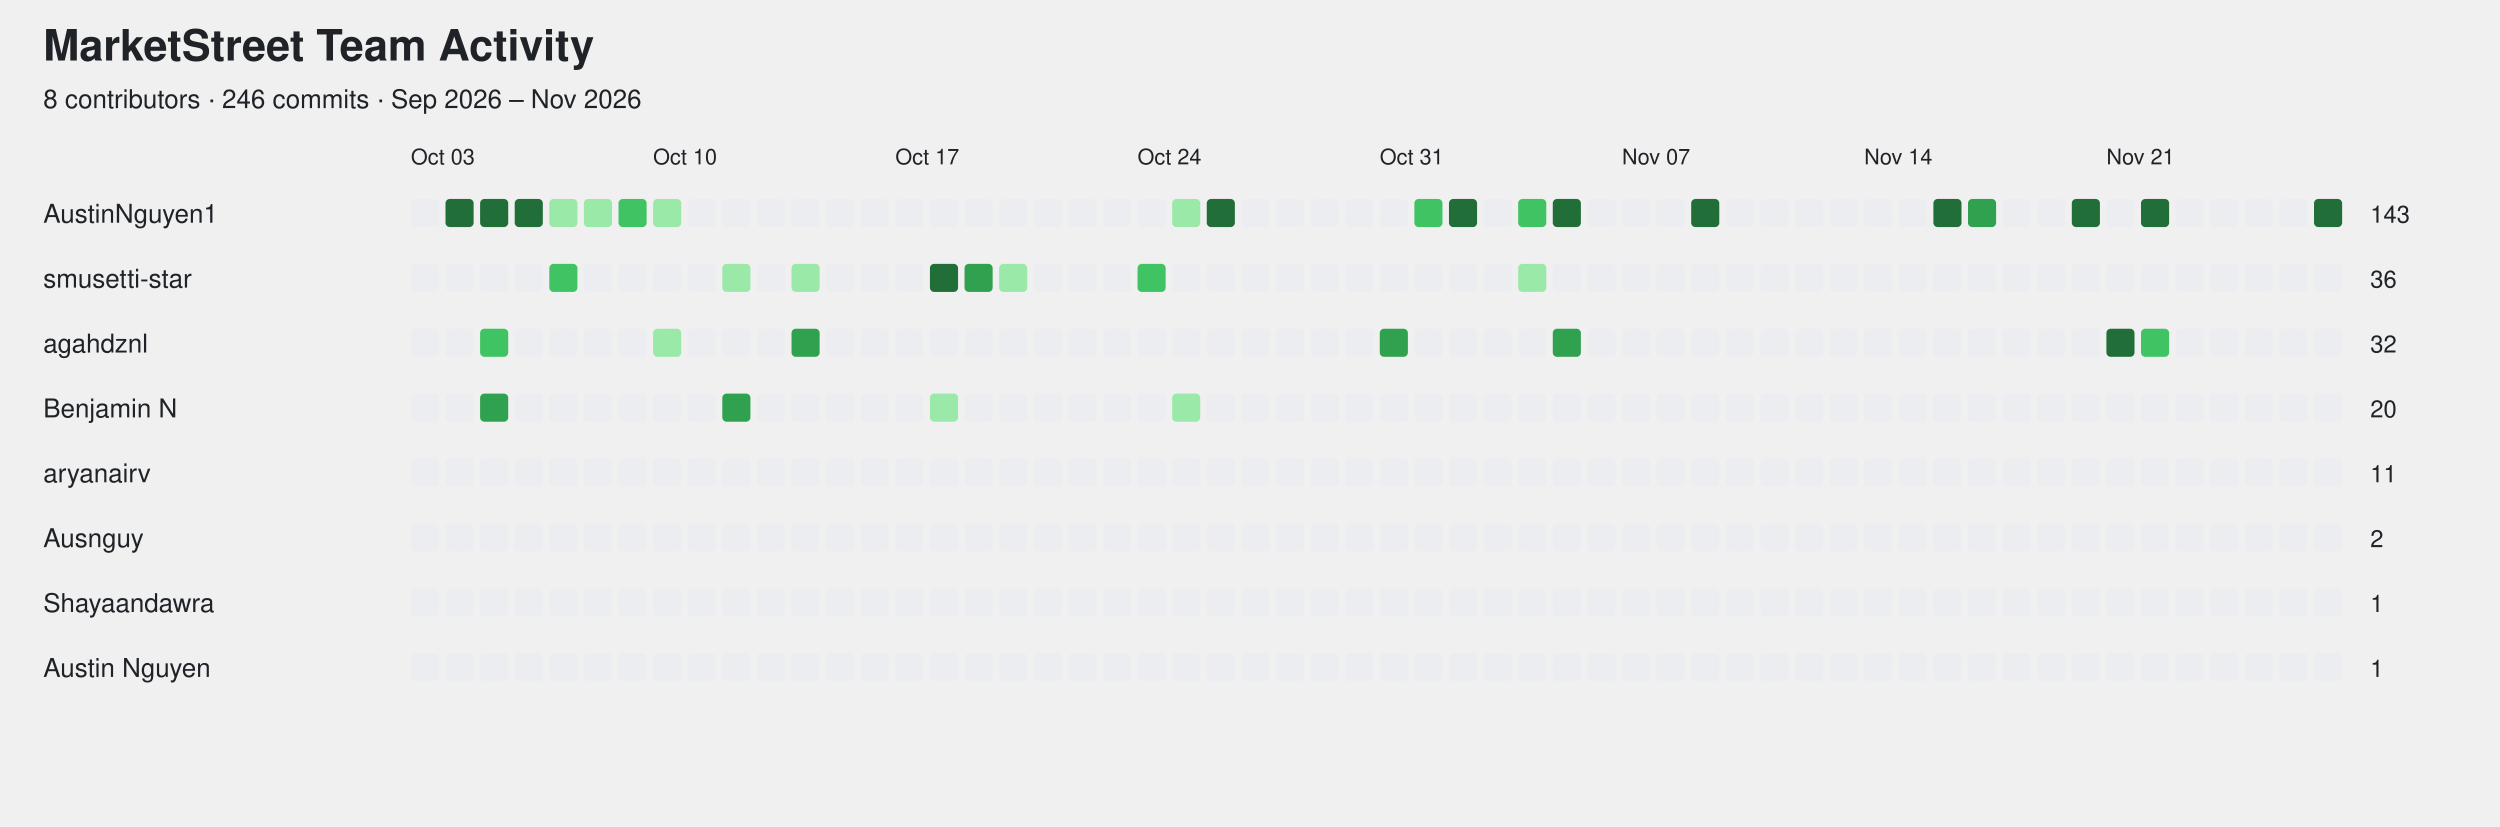
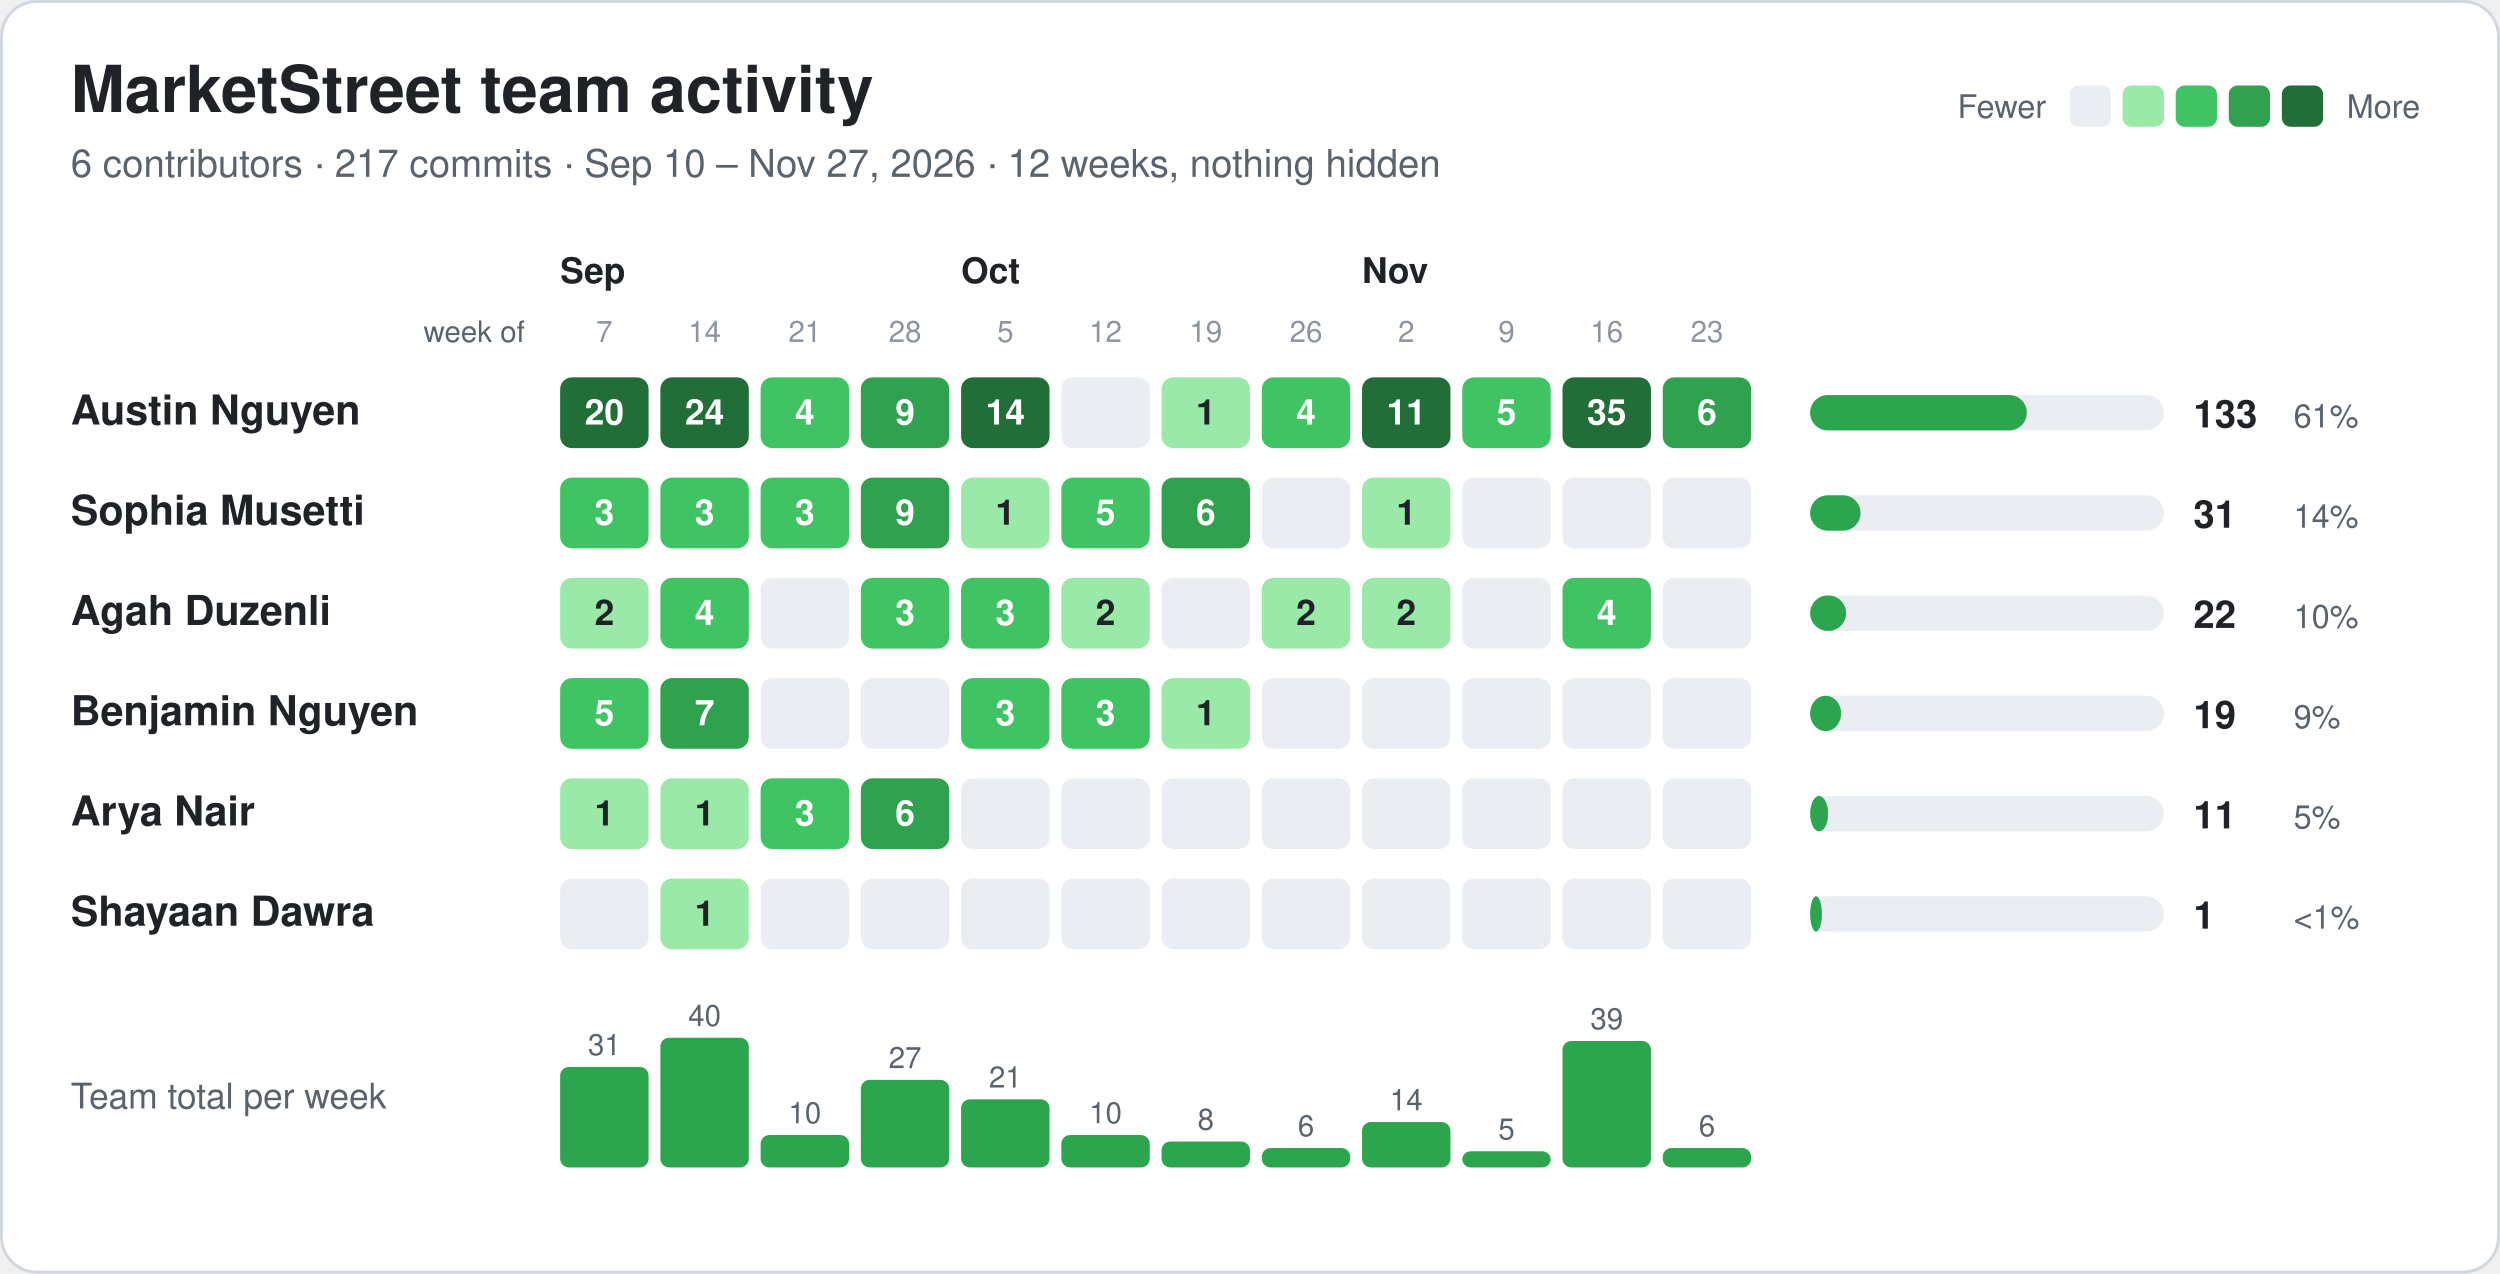
- <svg xmlns="http://www.w3.org/2000/svg" width="1156" height="382" viewBox="0 0 1156 382">
+ <svg xmlns="http://www.w3.org/2000/svg" width="848" height="432" viewBox="0 0 848 432" role="img" aria-label="MarketStreet commits per team member per week">
  <style>
-   text {
-     font-family: -apple-system, BlinkMacSystemFont,
-                  "Segoe UI", Helvetica, Arial, sans-serif;
-     fill: #1f2328;
-   }
- 
-   .empty {
-     fill: #ebedf0;
-   }
- 
+   text { font-family: -apple-system, BlinkMacSystemFont, "Segoe UI", Helvetica, Arial, sans-serif; fill: #1f2328; }
+   .card { fill: #ffffff; stroke: #d0d7de; }
+   .muted { fill: #59636e; }
+   .empty { fill: #eaeef2; }
+   .num { fill: #ffffff; font-weight: 600; }
+   .num.light { fill: #1f2328; }
+   .bar { fill: #2da44e; }
+   .track { fill: #eaeef2; }
+   .wk { fill: #8c959f; }
  @media (prefers-color-scheme: dark) {
-     text {
-       fill: #e6edf3;
-     }
- 
-     .empty {
-       fill: #161b22;
-       stroke: #30363d;
-       stroke-width: 1;
-     }
+     text { fill: #e6edf3; }
+     .card { fill: #0d1117; stroke: #30363d; }
+     .muted { fill: #9198a1; }
+     .empty { fill: #161b22; }
+     .num.light { fill: #0d1117; }
+     .track { fill: #161b22; }
+     .wk { fill: #6e7681; }
  }
</style>
-   <text x="20" y="28" font-size="20" font-weight="600">MarketStreet Team Activity</text>
-   <text x="20" y="50" font-size="12">8 contributors · 246 commits · Sep 2026 – Nov 2026</text>
-   <text x="190" y="76" font-size="10">Oct 03</text>
-   <text x="302" y="76" font-size="10">Oct 10</text>
-   <text x="414" y="76" font-size="10">Oct 17</text>
-   <text x="526" y="76" font-size="10">Oct 24</text>
-   <text x="638" y="76" font-size="10">Oct 31</text>
-   <text x="750" y="76" font-size="10">Nov 07</text>
-   <text x="862" y="76" font-size="10">Nov 14</text>
-   <text x="974" y="76" font-size="10">Nov 21</text>
-   <text x="20" y="103" font-size="12" font-weight="500">AustinNguyen1</text>
-   <rect x="190" y="92" width="13" height="13" rx="2" class="empty" />
-   <rect x="206" y="92" width="13" height="13" rx="2" fill="#216e39" />
-   <rect x="222" y="92" width="13" height="13" rx="2" fill="#216e39" />
-   <rect x="238" y="92" width="13" height="13" rx="2" fill="#216e39" />
-   <rect x="254" y="92" width="13" height="13" rx="2" fill="#9be9a8" />
-   <rect x="270" y="92" width="13" height="13" rx="2" fill="#9be9a8" />
-   <rect x="286" y="92" width="13" height="13" rx="2" fill="#40c463" />
-   <rect x="302" y="92" width="13" height="13" rx="2" fill="#9be9a8" />
-   <rect x="318" y="92" width="13" height="13" rx="2" class="empty" />
-   <rect x="334" y="92" width="13" height="13" rx="2" class="empty" />
-   <rect x="350" y="92" width="13" height="13" rx="2" class="empty" />
-   <rect x="366" y="92" width="13" height="13" rx="2" class="empty" />
-   <rect x="382" y="92" width="13" height="13" rx="2" class="empty" />
-   <rect x="398" y="92" width="13" height="13" rx="2" class="empty" />
-   <rect x="414" y="92" width="13" height="13" rx="2" class="empty" />
-   <rect x="430" y="92" width="13" height="13" rx="2" class="empty" />
-   <rect x="446" y="92" width="13" height="13" rx="2" class="empty" />
-   <rect x="462" y="92" width="13" height="13" rx="2" class="empty" />
-   <rect x="478" y="92" width="13" height="13" rx="2" class="empty" />
-   <rect x="494" y="92" width="13" height="13" rx="2" class="empty" />
-   <rect x="510" y="92" width="13" height="13" rx="2" class="empty" />
-   <rect x="526" y="92" width="13" height="13" rx="2" class="empty" />
-   <rect x="542" y="92" width="13" height="13" rx="2" fill="#9be9a8" />
-   <rect x="558" y="92" width="13" height="13" rx="2" fill="#216e39" />
-   <rect x="574" y="92" width="13" height="13" rx="2" class="empty" />
-   <rect x="590" y="92" width="13" height="13" rx="2" class="empty" />
-   <rect x="606" y="92" width="13" height="13" rx="2" class="empty" />
-   <rect x="622" y="92" width="13" height="13" rx="2" class="empty" />
-   <rect x="638" y="92" width="13" height="13" rx="2" class="empty" />
-   <rect x="654" y="92" width="13" height="13" rx="2" fill="#40c463" />
-   <rect x="670" y="92" width="13" height="13" rx="2" fill="#216e39" />
-   <rect x="686" y="92" width="13" height="13" rx="2" class="empty" />
-   <rect x="702" y="92" width="13" height="13" rx="2" fill="#40c463" />
-   <rect x="718" y="92" width="13" height="13" rx="2" fill="#216e39" />
-   <rect x="734" y="92" width="13" height="13" rx="2" class="empty" />
-   <rect x="750" y="92" width="13" height="13" rx="2" class="empty" />
-   <rect x="766" y="92" width="13" height="13" rx="2" class="empty" />
-   <rect x="782" y="92" width="13" height="13" rx="2" fill="#216e39" />
-   <rect x="798" y="92" width="13" height="13" rx="2" class="empty" />
-   <rect x="814" y="92" width="13" height="13" rx="2" class="empty" />
-   <rect x="830" y="92" width="13" height="13" rx="2" class="empty" />
-   <rect x="846" y="92" width="13" height="13" rx="2" class="empty" />
-   <rect x="862" y="92" width="13" height="13" rx="2" class="empty" />
-   <rect x="878" y="92" width="13" height="13" rx="2" class="empty" />
-   <rect x="894" y="92" width="13" height="13" rx="2" fill="#216e39" />
-   <rect x="910" y="92" width="13" height="13" rx="2" fill="#30a14e" />
-   <rect x="926" y="92" width="13" height="13" rx="2" class="empty" />
-   <rect x="942" y="92" width="13" height="13" rx="2" class="empty" />
-   <rect x="958" y="92" width="13" height="13" rx="2" fill="#216e39" />
-   <rect x="974" y="92" width="13" height="13" rx="2" class="empty" />
-   <rect x="990" y="92" width="13" height="13" rx="2" fill="#216e39" />
-   <rect x="1006" y="92" width="13" height="13" rx="2" class="empty" />
-   <rect x="1022" y="92" width="13" height="13" rx="2" class="empty" />
-   <rect x="1038" y="92" width="13" height="13" rx="2" class="empty" />
-   <rect x="1054" y="92" width="13" height="13" rx="2" class="empty" />
-   <rect x="1070" y="92" width="13" height="13" rx="2" fill="#216e39" />
-   <text x="1096" y="103" font-size="11">143</text>
-   <text x="20" y="133" font-size="12" font-weight="500">smusetti-star</text>
-   <rect x="190" y="122" width="13" height="13" rx="2" class="empty" />
-   <rect x="206" y="122" width="13" height="13" rx="2" class="empty" />
-   <rect x="222" y="122" width="13" height="13" rx="2" class="empty" />
-   <rect x="238" y="122" width="13" height="13" rx="2" class="empty" />
-   <rect x="254" y="122" width="13" height="13" rx="2" fill="#40c463" />
-   <rect x="270" y="122" width="13" height="13" rx="2" class="empty" />
-   <rect x="286" y="122" width="13" height="13" rx="2" class="empty" />
-   <rect x="302" y="122" width="13" height="13" rx="2" class="empty" />
-   <rect x="318" y="122" width="13" height="13" rx="2" class="empty" />
-   <rect x="334" y="122" width="13" height="13" rx="2" fill="#9be9a8" />
-   <rect x="350" y="122" width="13" height="13" rx="2" class="empty" />
-   <rect x="366" y="122" width="13" height="13" rx="2" fill="#9be9a8" />
-   <rect x="382" y="122" width="13" height="13" rx="2" class="empty" />
-   <rect x="398" y="122" width="13" height="13" rx="2" class="empty" />
-   <rect x="414" y="122" width="13" height="13" rx="2" class="empty" />
-   <rect x="430" y="122" width="13" height="13" rx="2" fill="#216e39" />
-   <rect x="446" y="122" width="13" height="13" rx="2" fill="#30a14e" />
-   <rect x="462" y="122" width="13" height="13" rx="2" fill="#9be9a8" />
-   <rect x="478" y="122" width="13" height="13" rx="2" class="empty" />
-   <rect x="494" y="122" width="13" height="13" rx="2" class="empty" />
-   <rect x="510" y="122" width="13" height="13" rx="2" class="empty" />
-   <rect x="526" y="122" width="13" height="13" rx="2" fill="#40c463" />
-   <rect x="542" y="122" width="13" height="13" rx="2" class="empty" />
-   <rect x="558" y="122" width="13" height="13" rx="2" class="empty" />
-   <rect x="574" y="122" width="13" height="13" rx="2" class="empty" />
-   <rect x="590" y="122" width="13" height="13" rx="2" class="empty" />
-   <rect x="606" y="122" width="13" height="13" rx="2" class="empty" />
-   <rect x="622" y="122" width="13" height="13" rx="2" class="empty" />
-   <rect x="638" y="122" width="13" height="13" rx="2" class="empty" />
-   <rect x="654" y="122" width="13" height="13" rx="2" class="empty" />
-   <rect x="670" y="122" width="13" height="13" rx="2" class="empty" />
-   <rect x="686" y="122" width="13" height="13" rx="2" class="empty" />
-   <rect x="702" y="122" width="13" height="13" rx="2" fill="#9be9a8" />
-   <rect x="718" y="122" width="13" height="13" rx="2" class="empty" />
-   <rect x="734" y="122" width="13" height="13" rx="2" class="empty" />
-   <rect x="750" y="122" width="13" height="13" rx="2" class="empty" />
-   <rect x="766" y="122" width="13" height="13" rx="2" class="empty" />
-   <rect x="782" y="122" width="13" height="13" rx="2" class="empty" />
-   <rect x="798" y="122" width="13" height="13" rx="2" class="empty" />
-   <rect x="814" y="122" width="13" height="13" rx="2" class="empty" />
-   <rect x="830" y="122" width="13" height="13" rx="2" class="empty" />
-   <rect x="846" y="122" width="13" height="13" rx="2" class="empty" />
-   <rect x="862" y="122" width="13" height="13" rx="2" class="empty" />
-   <rect x="878" y="122" width="13" height="13" rx="2" class="empty" />
-   <rect x="894" y="122" width="13" height="13" rx="2" class="empty" />
-   <rect x="910" y="122" width="13" height="13" rx="2" class="empty" />
-   <rect x="926" y="122" width="13" height="13" rx="2" class="empty" />
-   <rect x="942" y="122" width="13" height="13" rx="2" class="empty" />
-   <rect x="958" y="122" width="13" height="13" rx="2" class="empty" />
-   <rect x="974" y="122" width="13" height="13" rx="2" class="empty" />
-   <rect x="990" y="122" width="13" height="13" rx="2" class="empty" />
-   <rect x="1006" y="122" width="13" height="13" rx="2" class="empty" />
-   <rect x="1022" y="122" width="13" height="13" rx="2" class="empty" />
-   <rect x="1038" y="122" width="13" height="13" rx="2" class="empty" />
-   <rect x="1054" y="122" width="13" height="13" rx="2" class="empty" />
-   <rect x="1070" y="122" width="13" height="13" rx="2" class="empty" />
-   <text x="1096" y="133" font-size="11">36</text>
-   <text x="20" y="163" font-size="12" font-weight="500">agahdznl</text>
-   <rect x="190" y="152" width="13" height="13" rx="2" class="empty" />
-   <rect x="206" y="152" width="13" height="13" rx="2" class="empty" />
-   <rect x="222" y="152" width="13" height="13" rx="2" fill="#40c463" />
-   <rect x="238" y="152" width="13" height="13" rx="2" class="empty" />
-   <rect x="254" y="152" width="13" height="13" rx="2" class="empty" />
-   <rect x="270" y="152" width="13" height="13" rx="2" class="empty" />
-   <rect x="286" y="152" width="13" height="13" rx="2" class="empty" />
-   <rect x="302" y="152" width="13" height="13" rx="2" fill="#9be9a8" />
-   <rect x="318" y="152" width="13" height="13" rx="2" class="empty" />
-   <rect x="334" y="152" width="13" height="13" rx="2" class="empty" />
-   <rect x="350" y="152" width="13" height="13" rx="2" class="empty" />
-   <rect x="366" y="152" width="13" height="13" rx="2" fill="#30a14e" />
-   <rect x="382" y="152" width="13" height="13" rx="2" class="empty" />
-   <rect x="398" y="152" width="13" height="13" rx="2" class="empty" />
-   <rect x="414" y="152" width="13" height="13" rx="2" class="empty" />
-   <rect x="430" y="152" width="13" height="13" rx="2" class="empty" />
-   <rect x="446" y="152" width="13" height="13" rx="2" class="empty" />
-   <rect x="462" y="152" width="13" height="13" rx="2" class="empty" />
-   <rect x="478" y="152" width="13" height="13" rx="2" class="empty" />
-   <rect x="494" y="152" width="13" height="13" rx="2" class="empty" />
-   <rect x="510" y="152" width="13" height="13" rx="2" class="empty" />
-   <rect x="526" y="152" width="13" height="13" rx="2" class="empty" />
-   <rect x="542" y="152" width="13" height="13" rx="2" class="empty" />
-   <rect x="558" y="152" width="13" height="13" rx="2" class="empty" />
-   <rect x="574" y="152" width="13" height="13" rx="2" class="empty" />
-   <rect x="590" y="152" width="13" height="13" rx="2" class="empty" />
-   <rect x="606" y="152" width="13" height="13" rx="2" class="empty" />
-   <rect x="622" y="152" width="13" height="13" rx="2" class="empty" />
-   <rect x="638" y="152" width="13" height="13" rx="2" fill="#30a14e" />
-   <rect x="654" y="152" width="13" height="13" rx="2" class="empty" />
-   <rect x="670" y="152" width="13" height="13" rx="2" class="empty" />
-   <rect x="686" y="152" width="13" height="13" rx="2" class="empty" />
-   <rect x="702" y="152" width="13" height="13" rx="2" class="empty" />
-   <rect x="718" y="152" width="13" height="13" rx="2" fill="#30a14e" />
-   <rect x="734" y="152" width="13" height="13" rx="2" class="empty" />
-   <rect x="750" y="152" width="13" height="13" rx="2" class="empty" />
-   <rect x="766" y="152" width="13" height="13" rx="2" class="empty" />
-   <rect x="782" y="152" width="13" height="13" rx="2" class="empty" />
-   <rect x="798" y="152" width="13" height="13" rx="2" class="empty" />
-   <rect x="814" y="152" width="13" height="13" rx="2" class="empty" />
-   <rect x="830" y="152" width="13" height="13" rx="2" class="empty" />
-   <rect x="846" y="152" width="13" height="13" rx="2" class="empty" />
-   <rect x="862" y="152" width="13" height="13" rx="2" class="empty" />
-   <rect x="878" y="152" width="13" height="13" rx="2" class="empty" />
-   <rect x="894" y="152" width="13" height="13" rx="2" class="empty" />
-   <rect x="910" y="152" width="13" height="13" rx="2" class="empty" />
-   <rect x="926" y="152" width="13" height="13" rx="2" class="empty" />
-   <rect x="942" y="152" width="13" height="13" rx="2" class="empty" />
-   <rect x="958" y="152" width="13" height="13" rx="2" class="empty" />
-   <rect x="974" y="152" width="13" height="13" rx="2" fill="#216e39" />
-   <rect x="990" y="152" width="13" height="13" rx="2" fill="#40c463" />
-   <rect x="1006" y="152" width="13" height="13" rx="2" class="empty" />
-   <rect x="1022" y="152" width="13" height="13" rx="2" class="empty" />
-   <rect x="1038" y="152" width="13" height="13" rx="2" class="empty" />
-   <rect x="1054" y="152" width="13" height="13" rx="2" class="empty" />
-   <rect x="1070" y="152" width="13" height="13" rx="2" class="empty" />
-   <text x="1096" y="163" font-size="11">32</text>
-   <text x="20" y="193" font-size="12" font-weight="500">Benjamin N</text>
-   <rect x="190" y="182" width="13" height="13" rx="2" class="empty" />
-   <rect x="206" y="182" width="13" height="13" rx="2" class="empty" />
-   <rect x="222" y="182" width="13" height="13" rx="2" fill="#30a14e" />
-   <rect x="238" y="182" width="13" height="13" rx="2" class="empty" />
-   <rect x="254" y="182" width="13" height="13" rx="2" class="empty" />
-   <rect x="270" y="182" width="13" height="13" rx="2" class="empty" />
-   <rect x="286" y="182" width="13" height="13" rx="2" class="empty" />
-   <rect x="302" y="182" width="13" height="13" rx="2" class="empty" />
-   <rect x="318" y="182" width="13" height="13" rx="2" class="empty" />
-   <rect x="334" y="182" width="13" height="13" rx="2" fill="#30a14e" />
-   <rect x="350" y="182" width="13" height="13" rx="2" class="empty" />
-   <rect x="366" y="182" width="13" height="13" rx="2" class="empty" />
-   <rect x="382" y="182" width="13" height="13" rx="2" class="empty" />
-   <rect x="398" y="182" width="13" height="13" rx="2" class="empty" />
-   <rect x="414" y="182" width="13" height="13" rx="2" class="empty" />
-   <rect x="430" y="182" width="13" height="13" rx="2" fill="#9be9a8" />
-   <rect x="446" y="182" width="13" height="13" rx="2" class="empty" />
-   <rect x="462" y="182" width="13" height="13" rx="2" class="empty" />
-   <rect x="478" y="182" width="13" height="13" rx="2" class="empty" />
-   <rect x="494" y="182" width="13" height="13" rx="2" class="empty" />
-   <rect x="510" y="182" width="13" height="13" rx="2" class="empty" />
-   <rect x="526" y="182" width="13" height="13" rx="2" class="empty" />
-   <rect x="542" y="182" width="13" height="13" rx="2" fill="#9be9a8" />
-   <rect x="558" y="182" width="13" height="13" rx="2" class="empty" />
-   <rect x="574" y="182" width="13" height="13" rx="2" class="empty" />
-   <rect x="590" y="182" width="13" height="13" rx="2" class="empty" />
-   <rect x="606" y="182" width="13" height="13" rx="2" class="empty" />
-   <rect x="622" y="182" width="13" height="13" rx="2" class="empty" />
-   <rect x="638" y="182" width="13" height="13" rx="2" class="empty" />
-   <rect x="654" y="182" width="13" height="13" rx="2" class="empty" />
-   <rect x="670" y="182" width="13" height="13" rx="2" class="empty" />
-   <rect x="686" y="182" width="13" height="13" rx="2" class="empty" />
-   <rect x="702" y="182" width="13" height="13" rx="2" class="empty" />
-   <rect x="718" y="182" width="13" height="13" rx="2" class="empty" />
-   <rect x="734" y="182" width="13" height="13" rx="2" class="empty" />
-   <rect x="750" y="182" width="13" height="13" rx="2" class="empty" />
-   <rect x="766" y="182" width="13" height="13" rx="2" class="empty" />
-   <rect x="782" y="182" width="13" height="13" rx="2" class="empty" />
-   <rect x="798" y="182" width="13" height="13" rx="2" class="empty" />
-   <rect x="814" y="182" width="13" height="13" rx="2" class="empty" />
-   <rect x="830" y="182" width="13" height="13" rx="2" class="empty" />
-   <rect x="846" y="182" width="13" height="13" rx="2" class="empty" />
-   <rect x="862" y="182" width="13" height="13" rx="2" class="empty" />
-   <rect x="878" y="182" width="13" height="13" rx="2" class="empty" />
-   <rect x="894" y="182" width="13" height="13" rx="2" class="empty" />
-   <rect x="910" y="182" width="13" height="13" rx="2" class="empty" />
-   <rect x="926" y="182" width="13" height="13" rx="2" class="empty" />
-   <rect x="942" y="182" width="13" height="13" rx="2" class="empty" />
-   <rect x="958" y="182" width="13" height="13" rx="2" class="empty" />
-   <rect x="974" y="182" width="13" height="13" rx="2" class="empty" />
-   <rect x="990" y="182" width="13" height="13" rx="2" class="empty" />
-   <rect x="1006" y="182" width="13" height="13" rx="2" class="empty" />
-   <rect x="1022" y="182" width="13" height="13" rx="2" class="empty" />
-   <rect x="1038" y="182" width="13" height="13" rx="2" class="empty" />
-   <rect x="1054" y="182" width="13" height="13" rx="2" class="empty" />
-   <rect x="1070" y="182" width="13" height="13" rx="2" class="empty" />
-   <text x="1096" y="193" font-size="11">20</text>
-   <text x="20" y="223" font-size="12" font-weight="500">aryanairv</text>
-   <rect x="190" y="212" width="13" height="13" rx="2" class="empty" />
-   <rect x="206" y="212" width="13" height="13" rx="2" class="empty" />
-   <rect x="222" y="212" width="13" height="13" rx="2" class="empty" />
-   <rect x="238" y="212" width="13" height="13" rx="2" class="empty" />
-   <rect x="254" y="212" width="13" height="13" rx="2" class="empty" />
-   <rect x="270" y="212" width="13" height="13" rx="2" class="empty" />
-   <rect x="286" y="212" width="13" height="13" rx="2" class="empty" />
-   <rect x="302" y="212" width="13" height="13" rx="2" class="empty" />
-   <rect x="318" y="212" width="13" height="13" rx="2" class="empty" />
-   <rect x="334" y="212" width="13" height="13" rx="2" class="empty" />
-   <rect x="350" y="212" width="13" height="13" rx="2" class="empty" />
-   <rect x="366" y="212" width="13" height="13" rx="2" class="empty" />
-   <rect x="382" y="212" width="13" height="13" rx="2" class="empty" />
-   <rect x="398" y="212" width="13" height="13" rx="2" class="empty" />
-   <rect x="414" y="212" width="13" height="13" rx="2" class="empty" />
-   <rect x="430" y="212" width="13" height="13" rx="2" class="empty" />
-   <rect x="446" y="212" width="13" height="13" rx="2" class="empty" />
-   <rect x="462" y="212" width="13" height="13" rx="2" class="empty" />
-   <rect x="478" y="212" width="13" height="13" rx="2" class="empty" />
-   <rect x="494" y="212" width="13" height="13" rx="2" class="empty" />
-   <rect x="510" y="212" width="13" height="13" rx="2" class="empty" />
-   <rect x="526" y="212" width="13" height="13" rx="2" class="empty" />
-   <rect x="542" y="212" width="13" height="13" rx="2" class="empty" />
-   <rect x="558" y="212" width="13" height="13" rx="2" class="empty" />
-   <rect x="574" y="212" width="13" height="13" rx="2" class="empty" />
-   <rect x="590" y="212" width="13" height="13" rx="2" class="empty" />
-   <rect x="606" y="212" width="13" height="13" rx="2" class="empty" />
-   <rect x="622" y="212" width="13" height="13" rx="2" class="empty" />
-   <rect x="638" y="212" width="13" height="13" rx="2" class="empty" />
-   <rect x="654" y="212" width="13" height="13" rx="2" class="empty" />
-   <rect x="670" y="212" width="13" height="13" rx="2" class="empty" />
-   <rect x="686" y="212" width="13" height="13" rx="2" class="empty" />
-   <rect x="702" y="212" width="13" height="13" rx="2" class="empty" />
-   <rect x="718" y="212" width="13" height="13" rx="2" class="empty" />
-   <rect x="734" y="212" width="13" height="13" rx="2" class="empty" />
-   <rect x="750" y="212" width="13" height="13" rx="2" class="empty" />
-   <rect x="766" y="212" width="13" height="13" rx="2" class="empty" />
-   <rect x="782" y="212" width="13" height="13" rx="2" class="empty" />
-   <rect x="798" y="212" width="13" height="13" rx="2" class="empty" />
-   <rect x="814" y="212" width="13" height="13" rx="2" class="empty" />
-   <rect x="830" y="212" width="13" height="13" rx="2" class="empty" />
-   <rect x="846" y="212" width="13" height="13" rx="2" class="empty" />
-   <rect x="862" y="212" width="13" height="13" rx="2" class="empty" />
-   <rect x="878" y="212" width="13" height="13" rx="2" class="empty" />
-   <rect x="894" y="212" width="13" height="13" rx="2" class="empty" />
-   <rect x="910" y="212" width="13" height="13" rx="2" class="empty" />
-   <rect x="926" y="212" width="13" height="13" rx="2" class="empty" />
-   <rect x="942" y="212" width="13" height="13" rx="2" class="empty" />
-   <rect x="958" y="212" width="13" height="13" rx="2" class="empty" />
-   <rect x="974" y="212" width="13" height="13" rx="2" class="empty" />
-   <rect x="990" y="212" width="13" height="13" rx="2" class="empty" />
-   <rect x="1006" y="212" width="13" height="13" rx="2" class="empty" />
-   <rect x="1022" y="212" width="13" height="13" rx="2" class="empty" />
-   <rect x="1038" y="212" width="13" height="13" rx="2" class="empty" />
-   <rect x="1054" y="212" width="13" height="13" rx="2" class="empty" />
-   <rect x="1070" y="212" width="13" height="13" rx="2" class="empty" />
-   <text x="1096" y="223" font-size="11">11</text>
-   <text x="20" y="253" font-size="12" font-weight="500">Ausnguy</text>
-   <rect x="190" y="242" width="13" height="13" rx="2" class="empty" />
-   <rect x="206" y="242" width="13" height="13" rx="2" class="empty" />
-   <rect x="222" y="242" width="13" height="13" rx="2" class="empty" />
-   <rect x="238" y="242" width="13" height="13" rx="2" class="empty" />
-   <rect x="254" y="242" width="13" height="13" rx="2" class="empty" />
-   <rect x="270" y="242" width="13" height="13" rx="2" class="empty" />
-   <rect x="286" y="242" width="13" height="13" rx="2" class="empty" />
-   <rect x="302" y="242" width="13" height="13" rx="2" class="empty" />
-   <rect x="318" y="242" width="13" height="13" rx="2" class="empty" />
-   <rect x="334" y="242" width="13" height="13" rx="2" class="empty" />
-   <rect x="350" y="242" width="13" height="13" rx="2" class="empty" />
-   <rect x="366" y="242" width="13" height="13" rx="2" class="empty" />
-   <rect x="382" y="242" width="13" height="13" rx="2" class="empty" />
-   <rect x="398" y="242" width="13" height="13" rx="2" class="empty" />
-   <rect x="414" y="242" width="13" height="13" rx="2" class="empty" />
-   <rect x="430" y="242" width="13" height="13" rx="2" class="empty" />
-   <rect x="446" y="242" width="13" height="13" rx="2" class="empty" />
-   <rect x="462" y="242" width="13" height="13" rx="2" class="empty" />
-   <rect x="478" y="242" width="13" height="13" rx="2" class="empty" />
-   <rect x="494" y="242" width="13" height="13" rx="2" class="empty" />
-   <rect x="510" y="242" width="13" height="13" rx="2" class="empty" />
-   <rect x="526" y="242" width="13" height="13" rx="2" class="empty" />
-   <rect x="542" y="242" width="13" height="13" rx="2" class="empty" />
-   <rect x="558" y="242" width="13" height="13" rx="2" class="empty" />
-   <rect x="574" y="242" width="13" height="13" rx="2" class="empty" />
-   <rect x="590" y="242" width="13" height="13" rx="2" class="empty" />
-   <rect x="606" y="242" width="13" height="13" rx="2" class="empty" />
-   <rect x="622" y="242" width="13" height="13" rx="2" class="empty" />
-   <rect x="638" y="242" width="13" height="13" rx="2" class="empty" />
-   <rect x="654" y="242" width="13" height="13" rx="2" class="empty" />
-   <rect x="670" y="242" width="13" height="13" rx="2" class="empty" />
-   <rect x="686" y="242" width="13" height="13" rx="2" class="empty" />
-   <rect x="702" y="242" width="13" height="13" rx="2" class="empty" />
-   <rect x="718" y="242" width="13" height="13" rx="2" class="empty" />
-   <rect x="734" y="242" width="13" height="13" rx="2" class="empty" />
-   <rect x="750" y="242" width="13" height="13" rx="2" class="empty" />
-   <rect x="766" y="242" width="13" height="13" rx="2" class="empty" />
-   <rect x="782" y="242" width="13" height="13" rx="2" class="empty" />
-   <rect x="798" y="242" width="13" height="13" rx="2" class="empty" />
-   <rect x="814" y="242" width="13" height="13" rx="2" class="empty" />
-   <rect x="830" y="242" width="13" height="13" rx="2" class="empty" />
-   <rect x="846" y="242" width="13" height="13" rx="2" class="empty" />
-   <rect x="862" y="242" width="13" height="13" rx="2" class="empty" />
-   <rect x="878" y="242" width="13" height="13" rx="2" class="empty" />
-   <rect x="894" y="242" width="13" height="13" rx="2" class="empty" />
-   <rect x="910" y="242" width="13" height="13" rx="2" class="empty" />
-   <rect x="926" y="242" width="13" height="13" rx="2" class="empty" />
-   <rect x="942" y="242" width="13" height="13" rx="2" class="empty" />
-   <rect x="958" y="242" width="13" height="13" rx="2" class="empty" />
-   <rect x="974" y="242" width="13" height="13" rx="2" class="empty" />
-   <rect x="990" y="242" width="13" height="13" rx="2" class="empty" />
-   <rect x="1006" y="242" width="13" height="13" rx="2" class="empty" />
-   <rect x="1022" y="242" width="13" height="13" rx="2" class="empty" />
-   <rect x="1038" y="242" width="13" height="13" rx="2" class="empty" />
-   <rect x="1054" y="242" width="13" height="13" rx="2" class="empty" />
-   <rect x="1070" y="242" width="13" height="13" rx="2" class="empty" />
-   <text x="1096" y="253" font-size="11">2</text>
-   <text x="20" y="283" font-size="12" font-weight="500">Shayaandawra</text>
-   <rect x="190" y="272" width="13" height="13" rx="2" class="empty" />
-   <rect x="206" y="272" width="13" height="13" rx="2" class="empty" />
-   <rect x="222" y="272" width="13" height="13" rx="2" class="empty" />
-   <rect x="238" y="272" width="13" height="13" rx="2" class="empty" />
-   <rect x="254" y="272" width="13" height="13" rx="2" class="empty" />
-   <rect x="270" y="272" width="13" height="13" rx="2" class="empty" />
-   <rect x="286" y="272" width="13" height="13" rx="2" class="empty" />
-   <rect x="302" y="272" width="13" height="13" rx="2" class="empty" />
-   <rect x="318" y="272" width="13" height="13" rx="2" class="empty" />
-   <rect x="334" y="272" width="13" height="13" rx="2" class="empty" />
-   <rect x="350" y="272" width="13" height="13" rx="2" class="empty" />
-   <rect x="366" y="272" width="13" height="13" rx="2" class="empty" />
-   <rect x="382" y="272" width="13" height="13" rx="2" class="empty" />
-   <rect x="398" y="272" width="13" height="13" rx="2" class="empty" />
-   <rect x="414" y="272" width="13" height="13" rx="2" class="empty" />
-   <rect x="430" y="272" width="13" height="13" rx="2" class="empty" />
-   <rect x="446" y="272" width="13" height="13" rx="2" class="empty" />
-   <rect x="462" y="272" width="13" height="13" rx="2" class="empty" />
-   <rect x="478" y="272" width="13" height="13" rx="2" class="empty" />
-   <rect x="494" y="272" width="13" height="13" rx="2" class="empty" />
-   <rect x="510" y="272" width="13" height="13" rx="2" class="empty" />
-   <rect x="526" y="272" width="13" height="13" rx="2" class="empty" />
-   <rect x="542" y="272" width="13" height="13" rx="2" class="empty" />
-   <rect x="558" y="272" width="13" height="13" rx="2" class="empty" />
-   <rect x="574" y="272" width="13" height="13" rx="2" class="empty" />
-   <rect x="590" y="272" width="13" height="13" rx="2" class="empty" />
-   <rect x="606" y="272" width="13" height="13" rx="2" class="empty" />
-   <rect x="622" y="272" width="13" height="13" rx="2" class="empty" />
-   <rect x="638" y="272" width="13" height="13" rx="2" class="empty" />
-   <rect x="654" y="272" width="13" height="13" rx="2" class="empty" />
-   <rect x="670" y="272" width="13" height="13" rx="2" class="empty" />
-   <rect x="686" y="272" width="13" height="13" rx="2" class="empty" />
-   <rect x="702" y="272" width="13" height="13" rx="2" class="empty" />
-   <rect x="718" y="272" width="13" height="13" rx="2" class="empty" />
-   <rect x="734" y="272" width="13" height="13" rx="2" class="empty" />
-   <rect x="750" y="272" width="13" height="13" rx="2" class="empty" />
-   <rect x="766" y="272" width="13" height="13" rx="2" class="empty" />
-   <rect x="782" y="272" width="13" height="13" rx="2" class="empty" />
-   <rect x="798" y="272" width="13" height="13" rx="2" class="empty" />
-   <rect x="814" y="272" width="13" height="13" rx="2" class="empty" />
-   <rect x="830" y="272" width="13" height="13" rx="2" class="empty" />
-   <rect x="846" y="272" width="13" height="13" rx="2" class="empty" />
-   <rect x="862" y="272" width="13" height="13" rx="2" class="empty" />
-   <rect x="878" y="272" width="13" height="13" rx="2" class="empty" />
-   <rect x="894" y="272" width="13" height="13" rx="2" class="empty" />
-   <rect x="910" y="272" width="13" height="13" rx="2" class="empty" />
-   <rect x="926" y="272" width="13" height="13" rx="2" class="empty" />
-   <rect x="942" y="272" width="13" height="13" rx="2" class="empty" />
-   <rect x="958" y="272" width="13" height="13" rx="2" class="empty" />
-   <rect x="974" y="272" width="13" height="13" rx="2" class="empty" />
-   <rect x="990" y="272" width="13" height="13" rx="2" class="empty" />
-   <rect x="1006" y="272" width="13" height="13" rx="2" class="empty" />
-   <rect x="1022" y="272" width="13" height="13" rx="2" class="empty" />
-   <rect x="1038" y="272" width="13" height="13" rx="2" class="empty" />
-   <rect x="1054" y="272" width="13" height="13" rx="2" class="empty" />
-   <rect x="1070" y="272" width="13" height="13" rx="2" class="empty" />
-   <text x="1096" y="283" font-size="11">1</text>
-   <text x="20" y="313" font-size="12" font-weight="500">Austin Nguyen</text>
-   <rect x="190" y="302" width="13" height="13" rx="2" class="empty" />
-   <rect x="206" y="302" width="13" height="13" rx="2" class="empty" />
-   <rect x="222" y="302" width="13" height="13" rx="2" class="empty" />
-   <rect x="238" y="302" width="13" height="13" rx="2" class="empty" />
-   <rect x="254" y="302" width="13" height="13" rx="2" class="empty" />
-   <rect x="270" y="302" width="13" height="13" rx="2" class="empty" />
-   <rect x="286" y="302" width="13" height="13" rx="2" class="empty" />
-   <rect x="302" y="302" width="13" height="13" rx="2" class="empty" />
-   <rect x="318" y="302" width="13" height="13" rx="2" class="empty" />
-   <rect x="334" y="302" width="13" height="13" rx="2" class="empty" />
-   <rect x="350" y="302" width="13" height="13" rx="2" class="empty" />
-   <rect x="366" y="302" width="13" height="13" rx="2" class="empty" />
-   <rect x="382" y="302" width="13" height="13" rx="2" class="empty" />
-   <rect x="398" y="302" width="13" height="13" rx="2" class="empty" />
-   <rect x="414" y="302" width="13" height="13" rx="2" class="empty" />
-   <rect x="430" y="302" width="13" height="13" rx="2" class="empty" />
-   <rect x="446" y="302" width="13" height="13" rx="2" class="empty" />
-   <rect x="462" y="302" width="13" height="13" rx="2" class="empty" />
-   <rect x="478" y="302" width="13" height="13" rx="2" class="empty" />
-   <rect x="494" y="302" width="13" height="13" rx="2" class="empty" />
-   <rect x="510" y="302" width="13" height="13" rx="2" class="empty" />
-   <rect x="526" y="302" width="13" height="13" rx="2" class="empty" />
-   <rect x="542" y="302" width="13" height="13" rx="2" class="empty" />
-   <rect x="558" y="302" width="13" height="13" rx="2" class="empty" />
-   <rect x="574" y="302" width="13" height="13" rx="2" class="empty" />
-   <rect x="590" y="302" width="13" height="13" rx="2" class="empty" />
-   <rect x="606" y="302" width="13" height="13" rx="2" class="empty" />
-   <rect x="622" y="302" width="13" height="13" rx="2" class="empty" />
-   <rect x="638" y="302" width="13" height="13" rx="2" class="empty" />
-   <rect x="654" y="302" width="13" height="13" rx="2" class="empty" />
-   <rect x="670" y="302" width="13" height="13" rx="2" class="empty" />
-   <rect x="686" y="302" width="13" height="13" rx="2" class="empty" />
-   <rect x="702" y="302" width="13" height="13" rx="2" class="empty" />
-   <rect x="718" y="302" width="13" height="13" rx="2" class="empty" />
-   <rect x="734" y="302" width="13" height="13" rx="2" class="empty" />
-   <rect x="750" y="302" width="13" height="13" rx="2" class="empty" />
-   <rect x="766" y="302" width="13" height="13" rx="2" class="empty" />
-   <rect x="782" y="302" width="13" height="13" rx="2" class="empty" />
-   <rect x="798" y="302" width="13" height="13" rx="2" class="empty" />
-   <rect x="814" y="302" width="13" height="13" rx="2" class="empty" />
-   <rect x="830" y="302" width="13" height="13" rx="2" class="empty" />
-   <rect x="846" y="302" width="13" height="13" rx="2" class="empty" />
-   <rect x="862" y="302" width="13" height="13" rx="2" class="empty" />
-   <rect x="878" y="302" width="13" height="13" rx="2" class="empty" />
-   <rect x="894" y="302" width="13" height="13" rx="2" class="empty" />
-   <rect x="910" y="302" width="13" height="13" rx="2" class="empty" />
-   <rect x="926" y="302" width="13" height="13" rx="2" class="empty" />
-   <rect x="942" y="302" width="13" height="13" rx="2" class="empty" />
-   <rect x="958" y="302" width="13" height="13" rx="2" class="empty" />
-   <rect x="974" y="302" width="13" height="13" rx="2" class="empty" />
-   <rect x="990" y="302" width="13" height="13" rx="2" class="empty" />
-   <rect x="1006" y="302" width="13" height="13" rx="2" class="empty" />
-   <rect x="1022" y="302" width="13" height="13" rx="2" class="empty" />
-   <rect x="1038" y="302" width="13" height="13" rx="2" class="empty" />
-   <rect x="1054" y="302" width="13" height="13" rx="2" class="empty" />
-   <rect x="1070" y="302" width="13" height="13" rx="2" class="empty" />
-   <text x="1096" y="313" font-size="11">1</text>
+   <rect class="card" x="0.5" y="0.5" width="847" height="431" rx="12" />
+   <text x="24" y="38" font-size="22" font-weight="700">MarketStreet team activity</text>
+   <text class="muted" x="24" y="60" font-size="13">6 contributors · 217 commits · Sep 10 – Nov 27, 2026 · 12 weeks, nothing hidden</text>
+   <text class="muted" x="664" y="40" font-size="11">Fewer</text>
+   <rect x="702" y="29" width="14" height="14" rx="3" class="empty" />
+   <rect x="720" y="29" width="14" height="14" rx="3" fill="#9be9a8" />
+   <rect x="738" y="29" width="14" height="14" rx="3" fill="#40c463" />
+   <rect x="756" y="29" width="14" height="14" rx="3" fill="#30a14e" />
+   <rect x="774" y="29" width="14" height="14" rx="3" fill="#216e39" />
+   <text class="muted" x="796" y="40" font-size="11">More</text>
+   <text x="190" y="96" font-size="12" font-weight="600">Sep</text>
+   <text class="wk" x="205.0" y="116" font-size="10" text-anchor="middle">7</text>
+   <text class="wk" x="239.0" y="116" font-size="10" text-anchor="middle">14</text>
+   <text class="wk" x="273.0" y="116" font-size="10" text-anchor="middle">21</text>
+   <text class="wk" x="307.0" y="116" font-size="10" text-anchor="middle">28</text>
+   <text x="326" y="96" font-size="12" font-weight="600">Oct</text>
+   <text class="wk" x="341.0" y="116" font-size="10" text-anchor="middle">5</text>
+   <text class="wk" x="375.0" y="116" font-size="10" text-anchor="middle">12</text>
+   <text class="wk" x="409.0" y="116" font-size="10" text-anchor="middle">19</text>
+   <text class="wk" x="443.0" y="116" font-size="10" text-anchor="middle">26</text>
+   <text x="462" y="96" font-size="12" font-weight="600">Nov</text>
+   <text class="wk" x="477.0" y="116" font-size="10" text-anchor="middle">2</text>
+   <text class="wk" x="511.0" y="116" font-size="10" text-anchor="middle">9</text>
+   <text class="wk" x="545.0" y="116" font-size="10" text-anchor="middle">16</text>
+   <text class="wk" x="579.0" y="116" font-size="10" text-anchor="middle">23</text>
+   <text class="muted" x="178" y="116" font-size="10" text-anchor="end">week of</text>
+   <text x="24" y="144" font-size="14" font-weight="600">Austin Nguyen</text>
+   <rect x="190" y="128" width="30" height="24" rx="4" fill="#216e39" />
+   <text class="num" x="205.0" y="144" font-size="12" text-anchor="middle">20</text>
+   <rect x="224" y="128" width="30" height="24" rx="4" fill="#216e39" />
+   <text class="num" x="239.0" y="144" font-size="12" text-anchor="middle">24</text>
+   <rect x="258" y="128" width="30" height="24" rx="4" fill="#40c463" />
+   <text class="num" x="273.0" y="144" font-size="12" text-anchor="middle">4</text>
+   <rect x="292" y="128" width="30" height="24" rx="4" fill="#30a14e" />
+   <text class="num" x="307.0" y="144" font-size="12" text-anchor="middle">9</text>
+   <rect x="326" y="128" width="30" height="24" rx="4" fill="#216e39" />
+   <text class="num" x="341.0" y="144" font-size="12" text-anchor="middle">14</text>
+   <rect class="empty" x="360" y="128" width="30" height="24" rx="4" />
+   <rect x="394" y="128" width="30" height="24" rx="4" fill="#9be9a8" />
+   <text class="num light" x="409.0" y="144" font-size="12" text-anchor="middle">1</text>
+   <rect x="428" y="128" width="30" height="24" rx="4" fill="#40c463" />
+   <text class="num" x="443.0" y="144" font-size="12" text-anchor="middle">4</text>
+   <rect x="462" y="128" width="30" height="24" rx="4" fill="#216e39" />
+   <text class="num" x="477.0" y="144" font-size="12" text-anchor="middle">11</text>
+   <rect x="496" y="128" width="30" height="24" rx="4" fill="#40c463" />
+   <text class="num" x="511.0" y="144" font-size="12" text-anchor="middle">5</text>
+   <rect x="530" y="128" width="30" height="24" rx="4" fill="#216e39" />
+   <text class="num" x="545.0" y="144" font-size="12" text-anchor="middle">35</text>
+   <rect x="564" y="128" width="30" height="24" rx="4" fill="#30a14e" />
+   <text class="num" x="579.0" y="144" font-size="12" text-anchor="middle">6</text>
+   <rect class="track" x="614" y="134" width="120" height="12" rx="6" />
+   <rect class="bar" x="614" y="134" width="73.5" height="12" rx="6" />
+   <text x="744" y="145" font-size="13" font-weight="600">133</text>
+   <text class="muted" x="778" y="145" font-size="11">61%</text>
+   <text x="24" y="178" font-size="14" font-weight="600">Sophia Musetti</text>
+   <rect x="190" y="162" width="30" height="24" rx="4" fill="#40c463" />
+   <text class="num" x="205.0" y="178" font-size="12" text-anchor="middle">3</text>
+   <rect x="224" y="162" width="30" height="24" rx="4" fill="#40c463" />
+   <text class="num" x="239.0" y="178" font-size="12" text-anchor="middle">3</text>
+   <rect x="258" y="162" width="30" height="24" rx="4" fill="#40c463" />
+   <text class="num" x="273.0" y="178" font-size="12" text-anchor="middle">3</text>
+   <rect x="292" y="162" width="30" height="24" rx="4" fill="#30a14e" />
+   <text class="num" x="307.0" y="178" font-size="12" text-anchor="middle">9</text>
+   <rect x="326" y="162" width="30" height="24" rx="4" fill="#9be9a8" />
+   <text class="num light" x="341.0" y="178" font-size="12" text-anchor="middle">1</text>
+   <rect x="360" y="162" width="30" height="24" rx="4" fill="#40c463" />
+   <text class="num" x="375.0" y="178" font-size="12" text-anchor="middle">5</text>
+   <rect x="394" y="162" width="30" height="24" rx="4" fill="#30a14e" />
+   <text class="num" x="409.0" y="178" font-size="12" text-anchor="middle">6</text>
+   <rect class="empty" x="428" y="162" width="30" height="24" rx="4" />
+   <rect x="462" y="162" width="30" height="24" rx="4" fill="#9be9a8" />
+   <text class="num light" x="477.0" y="178" font-size="12" text-anchor="middle">1</text>
+   <rect class="empty" x="496" y="162" width="30" height="24" rx="4" />
+   <rect class="empty" x="530" y="162" width="30" height="24" rx="4" />
+   <rect class="empty" x="564" y="162" width="30" height="24" rx="4" />
+   <rect class="track" x="614" y="168" width="120" height="12" rx="6" />
+   <rect class="bar" x="614" y="168" width="17.1" height="12" rx="6" />
+   <text x="744" y="179" font-size="13" font-weight="600">31</text>
+   <text class="muted" x="778" y="179" font-size="11">14%</text>
+   <text x="24" y="212" font-size="14" font-weight="600">Agah Duzenli</text>
+   <rect x="190" y="196" width="30" height="24" rx="4" fill="#9be9a8" />
+   <text class="num light" x="205.0" y="212" font-size="12" text-anchor="middle">2</text>
+   <rect x="224" y="196" width="30" height="24" rx="4" fill="#40c463" />
+   <text class="num" x="239.0" y="212" font-size="12" text-anchor="middle">4</text>
+   <rect class="empty" x="258" y="196" width="30" height="24" rx="4" />
+   <rect x="292" y="196" width="30" height="24" rx="4" fill="#40c463" />
+   <text class="num" x="307.0" y="212" font-size="12" text-anchor="middle">3</text>
+   <rect x="326" y="196" width="30" height="24" rx="4" fill="#40c463" />
+   <text class="num" x="341.0" y="212" font-size="12" text-anchor="middle">3</text>
+   <rect x="360" y="196" width="30" height="24" rx="4" fill="#9be9a8" />
+   <text class="num light" x="375.0" y="212" font-size="12" text-anchor="middle">2</text>
+   <rect class="empty" x="394" y="196" width="30" height="24" rx="4" />
+   <rect x="428" y="196" width="30" height="24" rx="4" fill="#9be9a8" />
+   <text class="num light" x="443.0" y="212" font-size="12" text-anchor="middle">2</text>
+   <rect x="462" y="196" width="30" height="24" rx="4" fill="#9be9a8" />
+   <text class="num light" x="477.0" y="212" font-size="12" text-anchor="middle">2</text>
+   <rect class="empty" x="496" y="196" width="30" height="24" rx="4" />
+   <rect x="530" y="196" width="30" height="24" rx="4" fill="#40c463" />
+   <text class="num" x="545.0" y="212" font-size="12" text-anchor="middle">4</text>
+   <rect class="empty" x="564" y="196" width="30" height="24" rx="4" />
+   <rect class="track" x="614" y="202" width="120" height="12" rx="6" />
+   <rect class="bar" x="614" y="202" width="12.2" height="12" rx="6" />
+   <text x="744" y="213" font-size="13" font-weight="600">22</text>
+   <text class="muted" x="778" y="213" font-size="11">10%</text>
+   <text x="24" y="246" font-size="14" font-weight="600">Benjamin Nguyen</text>
+   <rect x="190" y="230" width="30" height="24" rx="4" fill="#40c463" />
+   <text class="num" x="205.0" y="246" font-size="12" text-anchor="middle">5</text>
+   <rect x="224" y="230" width="30" height="24" rx="4" fill="#30a14e" />
+   <text class="num" x="239.0" y="246" font-size="12" text-anchor="middle">7</text>
+   <rect class="empty" x="258" y="230" width="30" height="24" rx="4" />
+   <rect class="empty" x="292" y="230" width="30" height="24" rx="4" />
+   <rect x="326" y="230" width="30" height="24" rx="4" fill="#40c463" />
+   <text class="num" x="341.0" y="246" font-size="12" text-anchor="middle">3</text>
+   <rect x="360" y="230" width="30" height="24" rx="4" fill="#40c463" />
+   <text class="num" x="375.0" y="246" font-size="12" text-anchor="middle">3</text>
+   <rect x="394" y="230" width="30" height="24" rx="4" fill="#9be9a8" />
+   <text class="num light" x="409.0" y="246" font-size="12" text-anchor="middle">1</text>
+   <rect class="empty" x="428" y="230" width="30" height="24" rx="4" />
+   <rect class="empty" x="462" y="230" width="30" height="24" rx="4" />
+   <rect class="empty" x="496" y="230" width="30" height="24" rx="4" />
+   <rect class="empty" x="530" y="230" width="30" height="24" rx="4" />
+   <rect class="empty" x="564" y="230" width="30" height="24" rx="4" />
+   <rect class="track" x="614" y="236" width="120" height="12" rx="6" />
+   <rect class="bar" x="614" y="236" width="10.5" height="12" rx="6" />
+   <text x="744" y="247" font-size="13" font-weight="600">19</text>
+   <text class="muted" x="778" y="247" font-size="11">9%</text>
+   <text x="24" y="280" font-size="14" font-weight="600">Arya Nair</text>
+   <rect x="190" y="264" width="30" height="24" rx="4" fill="#9be9a8" />
+   <text class="num light" x="205.0" y="280" font-size="12" text-anchor="middle">1</text>
+   <rect x="224" y="264" width="30" height="24" rx="4" fill="#9be9a8" />
+   <text class="num light" x="239.0" y="280" font-size="12" text-anchor="middle">1</text>
+   <rect x="258" y="264" width="30" height="24" rx="4" fill="#40c463" />
+   <text class="num" x="273.0" y="280" font-size="12" text-anchor="middle">3</text>
+   <rect x="292" y="264" width="30" height="24" rx="4" fill="#30a14e" />
+   <text class="num" x="307.0" y="280" font-size="12" text-anchor="middle">6</text>
+   <rect class="empty" x="326" y="264" width="30" height="24" rx="4" />
+   <rect class="empty" x="360" y="264" width="30" height="24" rx="4" />
+   <rect class="empty" x="394" y="264" width="30" height="24" rx="4" />
+   <rect class="empty" x="428" y="264" width="30" height="24" rx="4" />
+   <rect class="empty" x="462" y="264" width="30" height="24" rx="4" />
+   <rect class="empty" x="496" y="264" width="30" height="24" rx="4" />
+   <rect class="empty" x="530" y="264" width="30" height="24" rx="4" />
+   <rect class="empty" x="564" y="264" width="30" height="24" rx="4" />
+   <rect class="track" x="614" y="270" width="120" height="12" rx="6" />
+   <rect class="bar" x="614" y="270" width="6.1" height="12" rx="6" />
+   <text x="744" y="281" font-size="13" font-weight="600">11</text>
+   <text class="muted" x="778" y="281" font-size="11">5%</text>
+   <text x="24" y="314" font-size="14" font-weight="600">Shayaan Dawra</text>
+   <rect class="empty" x="190" y="298" width="30" height="24" rx="4" />
+   <rect x="224" y="298" width="30" height="24" rx="4" fill="#9be9a8" />
+   <text class="num light" x="239.0" y="314" font-size="12" text-anchor="middle">1</text>
+   <rect class="empty" x="258" y="298" width="30" height="24" rx="4" />
+   <rect class="empty" x="292" y="298" width="30" height="24" rx="4" />
+   <rect class="empty" x="326" y="298" width="30" height="24" rx="4" />
+   <rect class="empty" x="360" y="298" width="30" height="24" rx="4" />
+   <rect class="empty" x="394" y="298" width="30" height="24" rx="4" />
+   <rect class="empty" x="428" y="298" width="30" height="24" rx="4" />
+   <rect class="empty" x="462" y="298" width="30" height="24" rx="4" />
+   <rect class="empty" x="496" y="298" width="30" height="24" rx="4" />
+   <rect class="empty" x="530" y="298" width="30" height="24" rx="4" />
+   <rect class="empty" x="564" y="298" width="30" height="24" rx="4" />
+   <rect class="track" x="614" y="304" width="120" height="12" rx="6" />
+   <rect class="bar" x="614" y="304" width="4.0" height="12" rx="6" />
+   <text x="744" y="315" font-size="13" font-weight="600">1</text>
+   <text class="muted" x="778" y="315" font-size="11">&lt;1%</text>
+   <text class="muted" x="24" y="376" font-size="12">Team total per week</text>
+   <rect class="bar" x="190" y="361.9" width="30" height="34.1" rx="3" />
+   <text class="muted" x="205.0" y="357.9" font-size="10" text-anchor="middle">31</text>
+   <rect class="bar" x="224" y="352.0" width="30" height="44.0" rx="3" />
+   <text class="muted" x="239.0" y="348.0" font-size="10" text-anchor="middle">40</text>
+   <rect class="bar" x="258" y="385.0" width="30" height="11.0" rx="3" />
+   <text class="muted" x="273.0" y="381.0" font-size="10" text-anchor="middle">10</text>
+   <rect class="bar" x="292" y="366.3" width="30" height="29.7" rx="3" />
+   <text class="muted" x="307.0" y="362.3" font-size="10" text-anchor="middle">27</text>
+   <rect class="bar" x="326" y="372.9" width="30" height="23.1" rx="3" />
+   <text class="muted" x="341.0" y="368.9" font-size="10" text-anchor="middle">21</text>
+   <rect class="bar" x="360" y="385.0" width="30" height="11.0" rx="3" />
+   <text class="muted" x="375.0" y="381.0" font-size="10" text-anchor="middle">10</text>
+   <rect class="bar" x="394" y="387.2" width="30" height="8.8" rx="3" />
+   <text class="muted" x="409.0" y="383.2" font-size="10" text-anchor="middle">8</text>
+   <rect class="bar" x="428" y="389.4" width="30" height="6.6" rx="3" />
+   <text class="muted" x="443.0" y="385.4" font-size="10" text-anchor="middle">6</text>
+   <rect class="bar" x="462" y="380.6" width="30" height="15.4" rx="3" />
+   <text class="muted" x="477.0" y="376.6" font-size="10" text-anchor="middle">14</text>
+   <rect class="bar" x="496" y="390.5" width="30" height="5.5" rx="3" />
+   <text class="muted" x="511.0" y="386.5" font-size="10" text-anchor="middle">5</text>
+   <rect class="bar" x="530" y="353.1" width="30" height="42.9" rx="3" />
+   <text class="muted" x="545.0" y="349.1" font-size="10" text-anchor="middle">39</text>
+   <rect class="bar" x="564" y="389.4" width="30" height="6.6" rx="3" />
+   <text class="muted" x="579.0" y="385.4" font-size="10" text-anchor="middle">6</text>
</svg>
